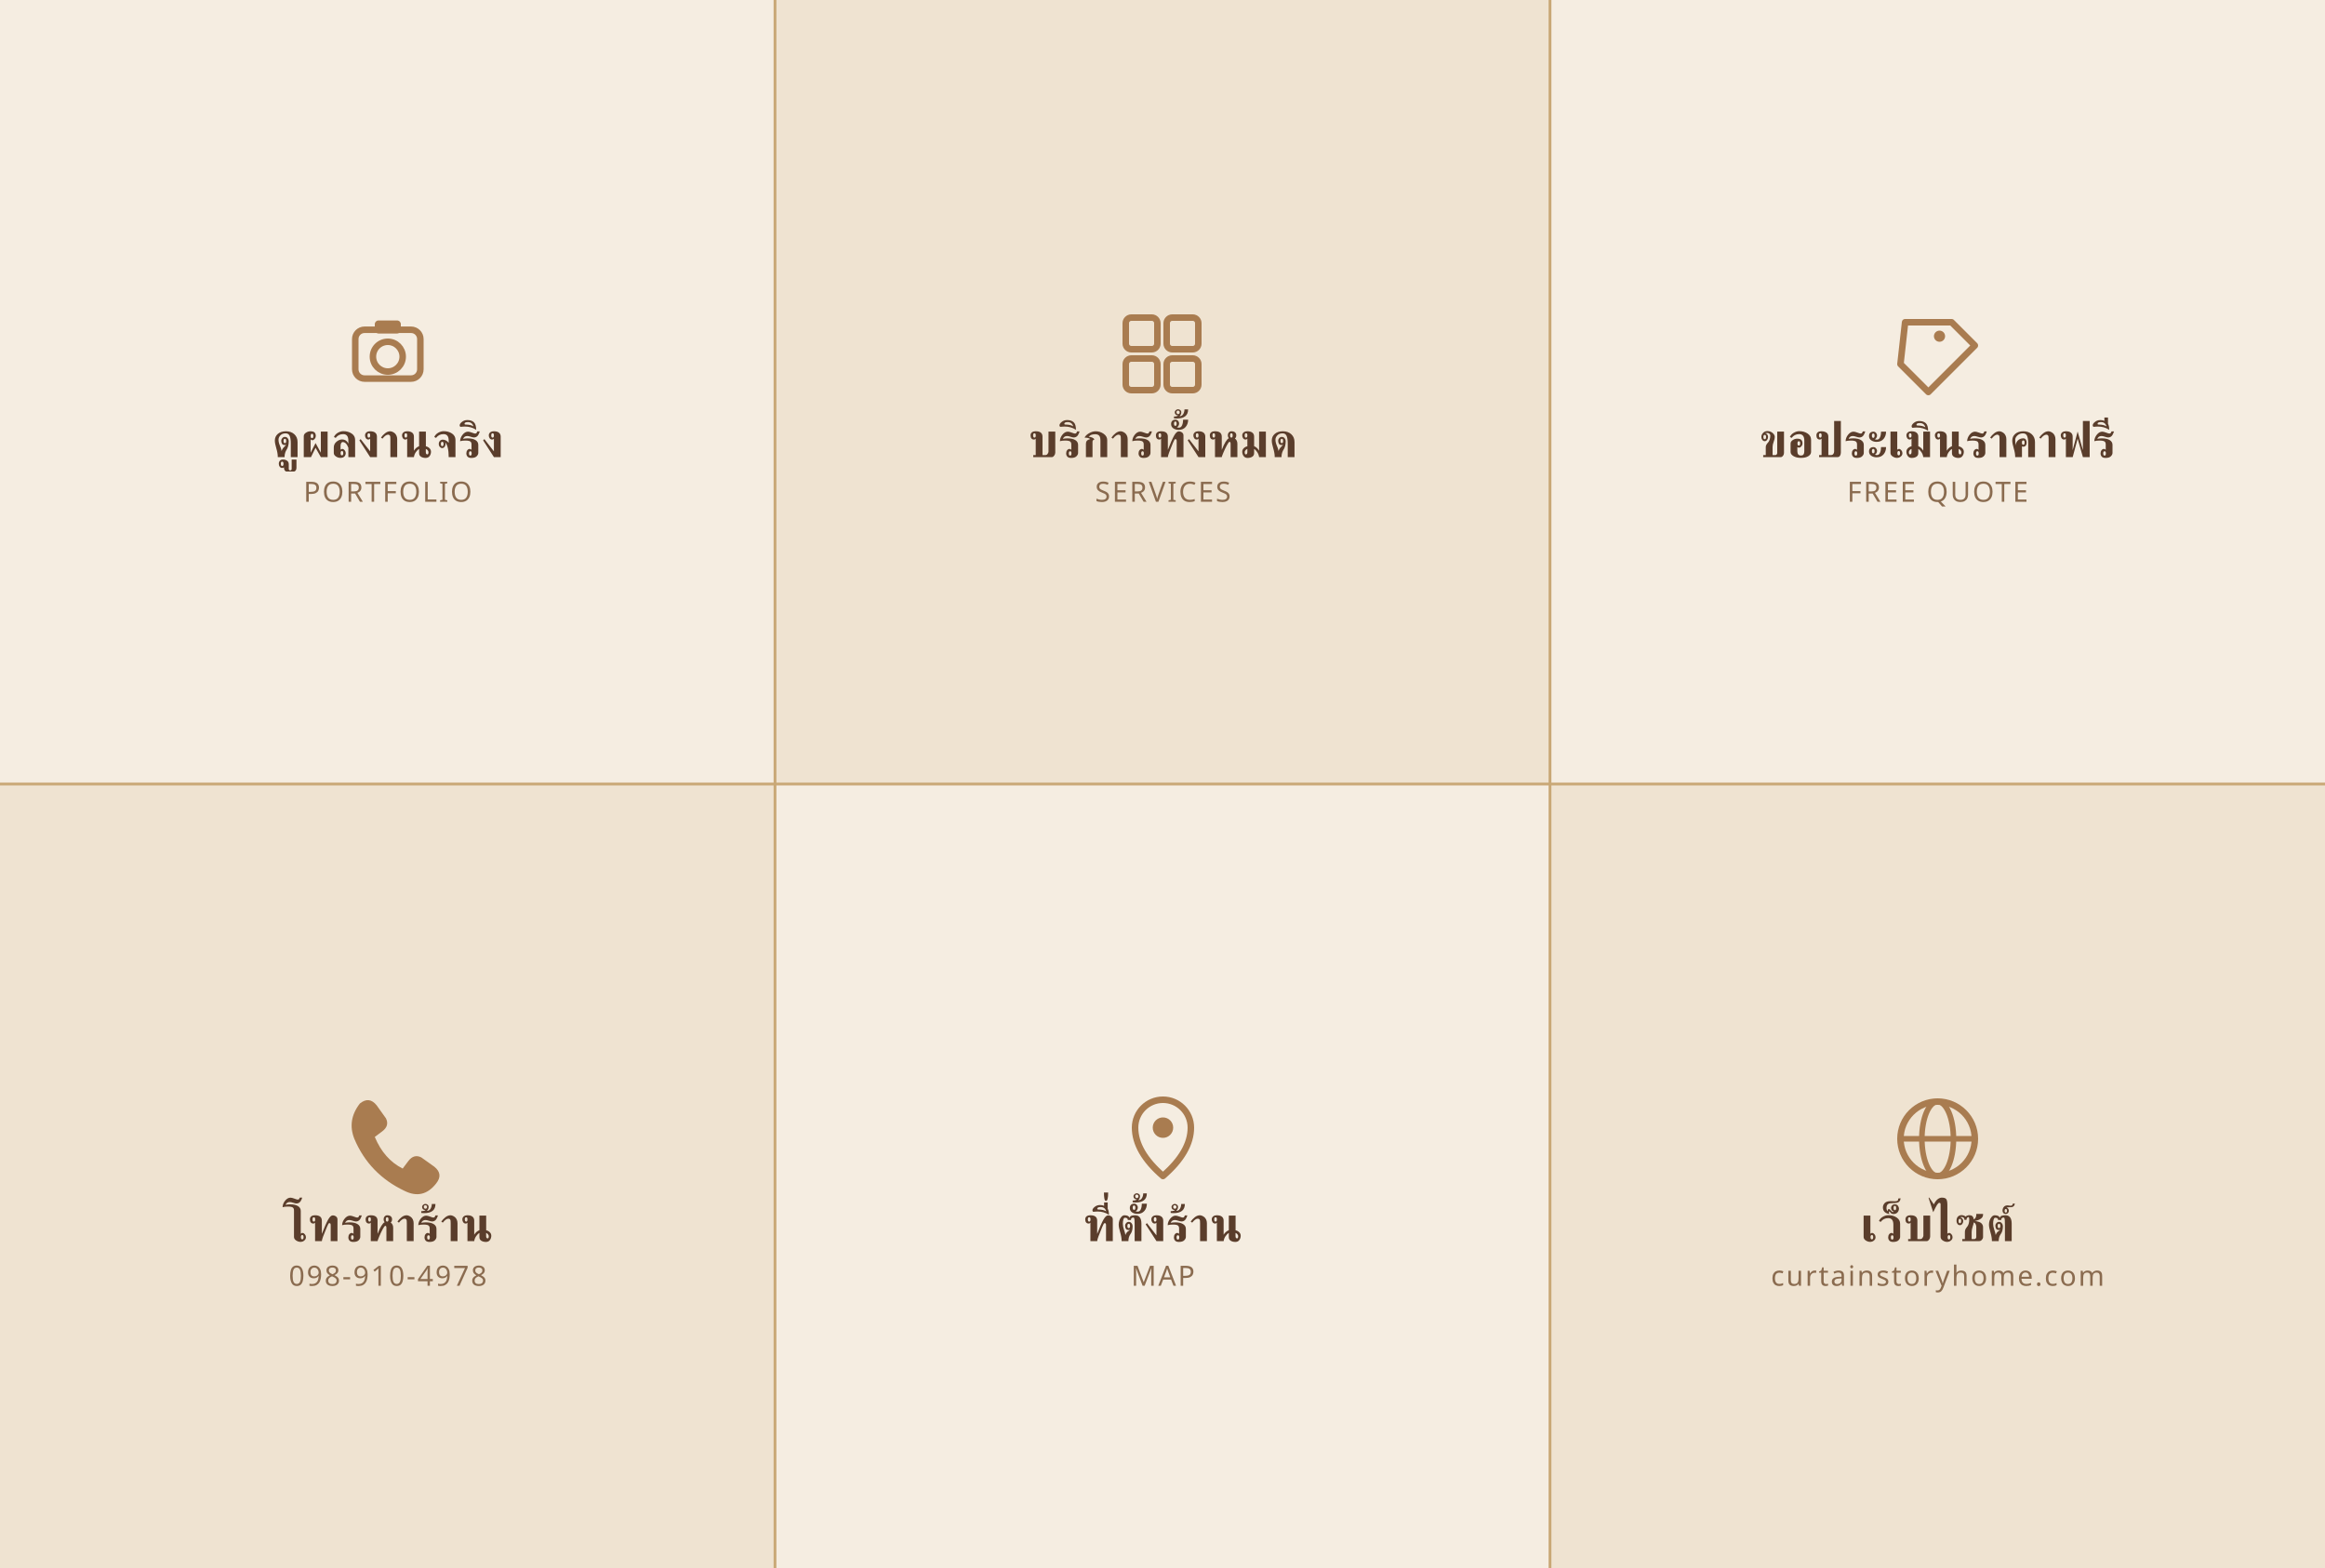
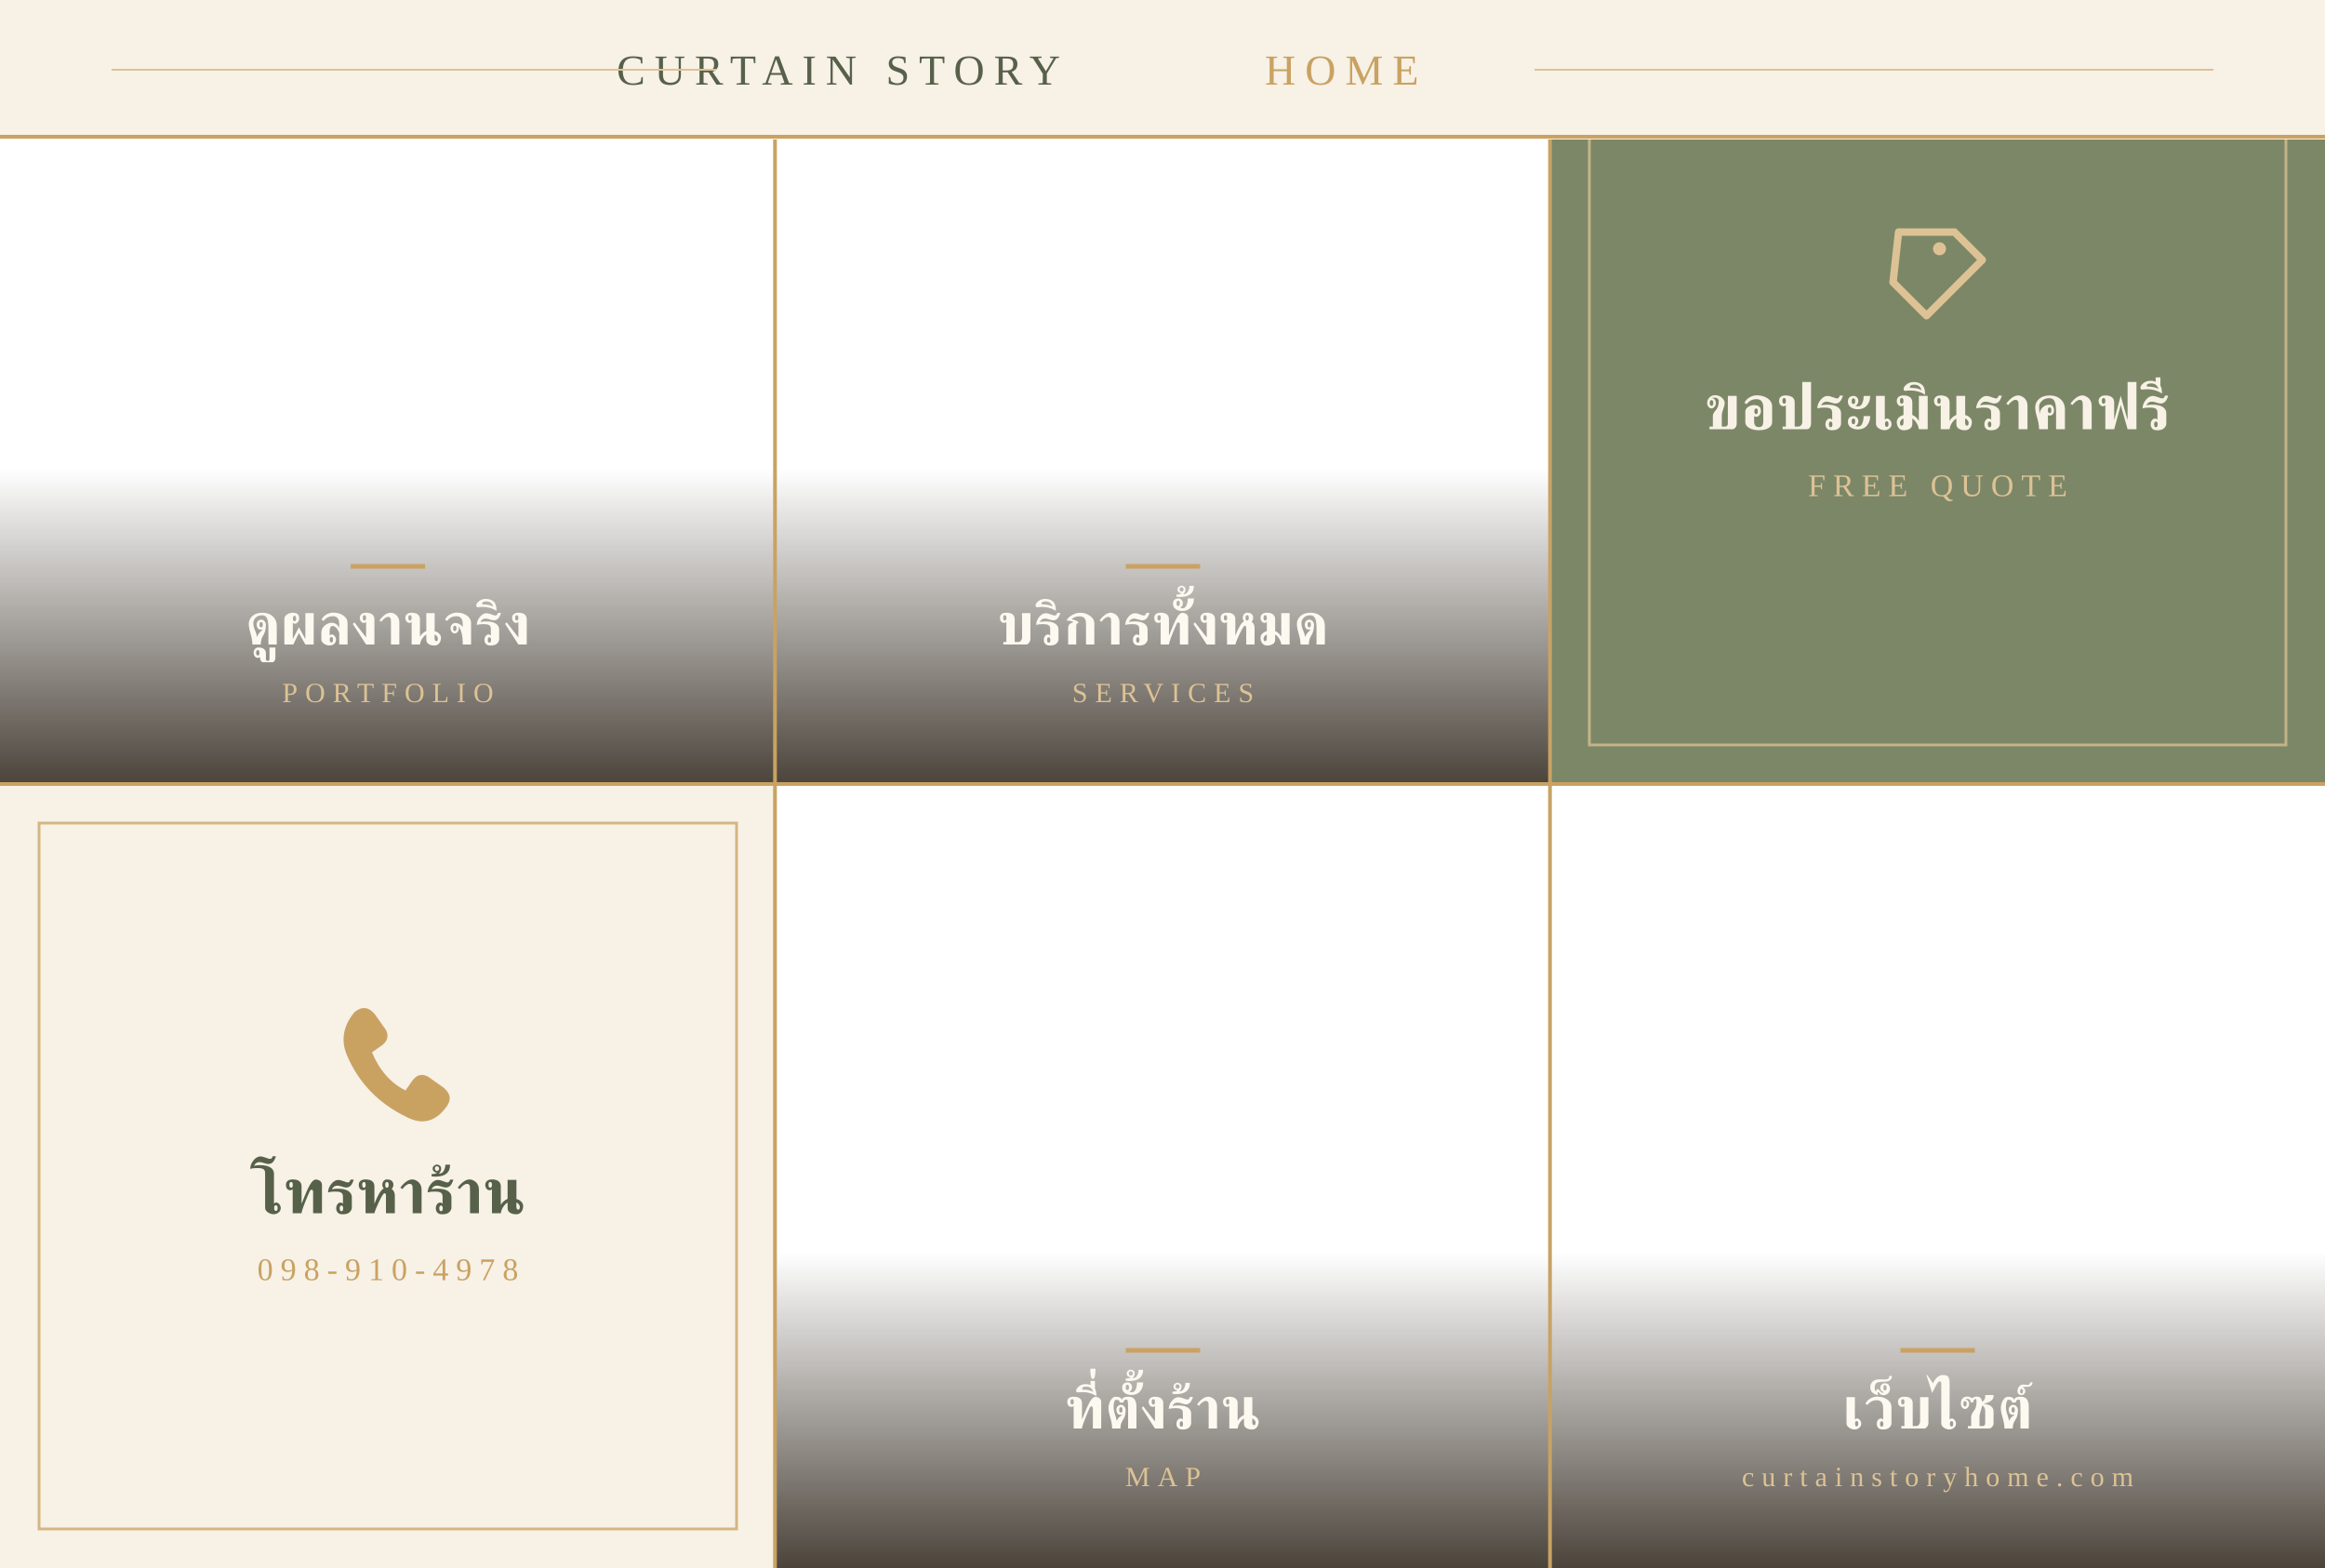
<svg xmlns="http://www.w3.org/2000/svg" width="2500" height="1686">
-   <rect width="2500" height="1686" fill="#f5ede1" />
-   <rect x="0" y="0" width="834" height="843" fill="#f5ede1" />
-   <rect x="382" y="354.577" width="70" height="52.5" rx="10" fill="none" stroke="#a97c50" stroke-width="7" />
-   <circle cx="417" cy="383.5" r="16" fill="none" stroke="#a97c50" stroke-width="7" />
-   <rect x="403" y="344.577" width="28" height="14" rx="4" fill="#a97c50" />
-   <text x="417" y="491.5" font-family="Tahoma, 'Leelawadee UI', 'Segoe UI', sans-serif" font-size="52" font-weight="600" fill="#5a3d2b" text-anchor="middle">ดูผลงานจริง</text>
-   <text x="417" y="539.5" font-family="Tahoma, 'Leelawadee UI', 'Segoe UI', sans-serif" font-size="30" letter-spacing="2" fill="#8a6b4f" text-anchor="middle">PORTFOLIO</text>
-   <rect x="834" y="0" width="833" height="843" fill="#efe3d1" />
-   <rect x="1210.5" y="341.5" width="34" height="34" rx="6" fill="none" stroke="#a97c50" stroke-width="7" />
-   <rect x="1254.5" y="341.5" width="34" height="34" rx="6" fill="none" stroke="#a97c50" stroke-width="7" />
-   <rect x="1210.5" y="385.5" width="34" height="34" rx="6" fill="none" stroke="#a97c50" stroke-width="7" />
-   <rect x="1254.5" y="385.5" width="34" height="34" rx="6" fill="none" stroke="#a97c50" stroke-width="7" />
-   <text x="1250.5" y="491.5" font-family="Tahoma, 'Leelawadee UI', 'Segoe UI', sans-serif" font-size="52" font-weight="600" fill="#5a3d2b" text-anchor="middle">บริการทั้งหมด</text>
-   <text x="1250.5" y="539.5" font-family="Tahoma, 'Leelawadee UI', 'Segoe UI', sans-serif" font-size="30" letter-spacing="2" fill="#8a6b4f" text-anchor="middle">SERVICES</text>
-   <rect x="1667" y="0" width="833" height="843" fill="#f5ede1" />
-   <path d="M2048.5 346.5 L2098.5 346.5 L2123.5 371.5 L2073.5 421.5 L2043.5 391.5 Z" fill="none" stroke="#a97c50" stroke-width="7" stroke-linejoin="round" />
-   <circle cx="2085.5" cy="361.5" r="6" fill="#a97c50" />
-   <text x="2083.5" y="491.5" font-family="Tahoma, 'Leelawadee UI', 'Segoe UI', sans-serif" font-size="52" font-weight="600" fill="#5a3d2b" text-anchor="middle">ขอประเมินราคาฟรี</text>
-   <text x="2083.5" y="539.5" font-family="Tahoma, 'Leelawadee UI', 'Segoe UI', sans-serif" font-size="30" letter-spacing="2" fill="#8a6b4f" text-anchor="middle">FREE QUOTE</text>
-   <rect x="0" y="843" width="834" height="843" fill="#efe3d1" />
-   <path d="M387 1186.5 q10 -8 18 2 l10 14 q4 8 -4 14 l-8 6 q10 24 30 34 l6 -8 q6 -8 14 -4 l14 10 q10 8 2 18 q-14 18 -34 8 q-38 -18 -54 -56 q-8 -20 6 -38 Z" fill="#a97c50" />
-   <text x="417" y="1334.5" font-family="Tahoma, 'Leelawadee UI', 'Segoe UI', sans-serif" font-size="52" font-weight="600" fill="#5a3d2b" text-anchor="middle">โทรหาร้าน</text>
-   <text x="417" y="1382.5" font-family="Tahoma, 'Leelawadee UI', 'Segoe UI', sans-serif" font-size="30" letter-spacing="2" fill="#8a6b4f" text-anchor="middle">098-910-4978</text>
-   <rect x="834" y="843" width="833" height="843" fill="#f5ede1" />
-   <path d="M1250.5 1182.5 a30 30 0 0 1 30 30 q0 26 -30 52 q-30 -26 -30 -52 a30 30 0 0 1 30 -30 Z" fill="none" stroke="#a97c50" stroke-width="7" stroke-linejoin="round" />
-   <circle cx="1250.5" cy="1212.5" r="11" fill="#a97c50" />
-   <text x="1250.5" y="1334.5" font-family="Tahoma, 'Leelawadee UI', 'Segoe UI', sans-serif" font-size="52" font-weight="600" fill="#5a3d2b" text-anchor="middle">ที่ตั้งร้าน</text>
-   <text x="1250.5" y="1382.5" font-family="Tahoma, 'Leelawadee UI', 'Segoe UI', sans-serif" font-size="30" letter-spacing="2" fill="#8a6b4f" text-anchor="middle">MAP</text>
-   <rect x="1667" y="843" width="833" height="843" fill="#efe3d1" />
-   <circle cx="2083.5" cy="1224.5" r="40" fill="none" stroke="#a97c50" stroke-width="7" />
-   <ellipse cx="2083.5" cy="1224.5" rx="17" ry="40" fill="none" stroke="#a97c50" stroke-width="6" />
-   <line x1="2043.5" y1="1224.5" x2="2123.5" y2="1224.5" stroke="#a97c50" stroke-width="6" />
-   <text x="2083.5" y="1334.5" font-family="Tahoma, 'Leelawadee UI', 'Segoe UI', sans-serif" font-size="52" font-weight="600" fill="#5a3d2b" text-anchor="middle">เว็บไซต์</text>
-   <text x="2083.5" y="1382.5" font-family="Tahoma, 'Leelawadee UI', 'Segoe UI', sans-serif" font-size="30" letter-spacing="2" fill="#8a6b4f" text-anchor="middle">curtainstoryhome.com</text>
-   <line x1="833.333" y1="0" x2="833.333" y2="1686" stroke="#c9a876" stroke-width="3" />
-   <line x1="1666.667" y1="0" x2="1666.667" y2="1686" stroke="#c9a876" stroke-width="3" />
-   <line x1="0" y1="843" x2="2500" y2="843" stroke="#c9a876" stroke-width="3" />
+   <defs>
+     <linearGradient id="fade0" x1="0" y1="0" x2="0" y2="1">
+       <stop offset="0" stop-color="#241b10" stop-opacity="0" />
+       <stop offset="1" stop-color="#241b10" stop-opacity="0.82" />
+     </linearGradient>
+     <linearGradient id="fade1" x1="0" y1="0" x2="0" y2="1">
+       <stop offset="0" stop-color="#241b10" stop-opacity="0" />
+       <stop offset="1" stop-color="#241b10" stop-opacity="0.82" />
+     </linearGradient>
+     <linearGradient id="fade2" x1="0" y1="0" x2="0" y2="1">
+       <stop offset="0" stop-color="#241b10" stop-opacity="0" />
+       <stop offset="1" stop-color="#241b10" stop-opacity="0.82" />
+     </linearGradient>
+     <linearGradient id="fade3" x1="0" y1="0" x2="0" y2="1">
+       <stop offset="0" stop-color="#241b10" stop-opacity="0" />
+       <stop offset="1" stop-color="#241b10" stop-opacity="0.82" />
+     </linearGradient>
+     <linearGradient id="fade4" x1="0" y1="0" x2="0" y2="1">
+       <stop offset="0" stop-color="#241b10" stop-opacity="0" />
+       <stop offset="1" stop-color="#241b10" stop-opacity="0.82" />
+     </linearGradient>
+     <linearGradient id="fade5" x1="0" y1="0" x2="0" y2="1">
+       <stop offset="0" stop-color="#241b10" stop-opacity="0" />
+       <stop offset="1" stop-color="#241b10" stop-opacity="0.82" />
+     </linearGradient>
+   </defs>
+   <rect x="1667" y="0" width="833" height="843" fill="#7c8767" />
+   <rect x="1709" y="42" width="749" height="759" fill="none" stroke="#dcc294" stroke-width="3" opacity="0.75" />
+   <path d="M2041.5 249.5 L2101.5 249.5 L2131.5 279.5 L2071.5 339.5 L2035.5 303.5 Z" fill="none" stroke="#dcc294" stroke-width="8" stroke-linejoin="round" />
+   <circle cx="2085.5" cy="267.5" r="7" fill="#dcc294" />
+   <text x="2083.5" y="461.5" font-family="'Leelawadee UI', Tahoma, 'Segoe UI', sans-serif" font-size="68" font-weight="700" fill="#f7f1e6" text-anchor="middle">ขอประเมินราคาฟรี</text>
+   <text x="2083.5" y="533.5" font-family="Georgia, 'Times New Roman', serif" font-size="34" letter-spacing="8" fill="#dcc294" text-anchor="middle">FREE QUOTE</text>
+   <rect x="0" y="843" width="834" height="843" fill="#f7f1e6" />
+   <rect x="42" y="885" width="750" height="759" fill="none" stroke="#c9a262" stroke-width="3" opacity="0.75" />
+   <path d="M381 1088.5 q12 -10 22 2 l12 17 q5 10 -5 17 l-10 7 q12 29 36 41 l7 -10 q7 -10 17 -5 l17 12 q12 10 2 22 q-17 22 -41 10 q-46 -22 -65 -67 q-10 -24 8 -46 Z" fill="#c9a262" />
+   <text x="417" y="1304.5" font-family="'Leelawadee UI', Tahoma, 'Segoe UI', sans-serif" font-size="68" font-weight="700" fill="#57614a" text-anchor="middle">โทรหาร้าน</text>
+   <text x="417" y="1376.5" font-family="Georgia, 'Times New Roman', serif" font-size="34" letter-spacing="8" fill="#c9a262" text-anchor="middle">098-910-4978</text>
+   <rect x="0" y="503" width="834" height="340" fill="url(#fade0)" />
+   <line x1="377" y1="609" x2="457" y2="609" stroke="#c9a262" stroke-width="5" />
+   <text x="417" y="693" font-family="'Leelawadee UI', Tahoma, 'Segoe UI', sans-serif" font-size="64" font-weight="700" fill="#fdf9f0" text-anchor="middle">ดูผลงานจริง</text>
+   <text x="417" y="755" font-family="Georgia, 'Times New Roman', serif" font-size="30" letter-spacing="8" fill="#dcc294" text-anchor="middle">PORTFOLIO</text>
+   <rect x="834" y="503" width="833" height="340" fill="url(#fade1)" />
+   <line x1="1210.5" y1="609" x2="1290.5" y2="609" stroke="#c9a262" stroke-width="5" />
+   <text x="1250.5" y="693" font-family="'Leelawadee UI', Tahoma, 'Segoe UI', sans-serif" font-size="64" font-weight="700" fill="#fdf9f0" text-anchor="middle">บริการทั้งหมด</text>
+   <text x="1250.5" y="755" font-family="Georgia, 'Times New Roman', serif" font-size="30" letter-spacing="8" fill="#dcc294" text-anchor="middle">SERVICES</text>
+   <rect x="834" y="1346" width="833" height="340" fill="url(#fade4)" />
+   <line x1="1210.5" y1="1452" x2="1290.5" y2="1452" stroke="#c9a262" stroke-width="5" />
+   <text x="1250.5" y="1536" font-family="'Leelawadee UI', Tahoma, 'Segoe UI', sans-serif" font-size="64" font-weight="700" fill="#fdf9f0" text-anchor="middle">ที่ตั้งร้าน</text>
+   <text x="1250.5" y="1598" font-family="Georgia, 'Times New Roman', serif" font-size="30" letter-spacing="8" fill="#dcc294" text-anchor="middle">MAP</text>
+   <rect x="1667" y="1346" width="833" height="340" fill="url(#fade5)" />
+   <line x1="2043.5" y1="1452" x2="2123.5" y2="1452" stroke="#c9a262" stroke-width="5" />
+   <text x="2083.5" y="1536" font-family="'Leelawadee UI', Tahoma, 'Segoe UI', sans-serif" font-size="64" font-weight="700" fill="#fdf9f0" text-anchor="middle">เว็บไซต์</text>
+   <text x="2083.5" y="1598" font-family="Georgia, 'Times New Roman', serif" font-size="30" letter-spacing="8" fill="#dcc294" text-anchor="middle">curtainstoryhome.com</text>
+   <rect x="0" y="0" width="2500" height="150" fill="#f7f1e6" />
+   <line x1="0" y1="147" x2="2500" y2="147" stroke="#c9a262" stroke-width="4" />
+   <text x="1140" y="91" font-family="Georgia, 'Times New Roman', serif" font-size="46" letter-spacing="10" fill="#57614a" text-anchor="end">CURTAIN STORY</text>
+   <text x="1360" y="91" font-family="Georgia, 'Times New Roman', serif" font-size="46" letter-spacing="10" fill="#c9a262" text-anchor="start">HOME</text>
+   <line x1="120" y1="75" x2="770" y2="75" stroke="#dcc294" stroke-width="2" />
+   <line x1="1650" y1="75" x2="2380" y2="75" stroke="#dcc294" stroke-width="2" />
+   <line x1="833.333" y1="150" x2="833.333" y2="1686" stroke="#c9a262" stroke-width="4" />
+   <line x1="1666.667" y1="150" x2="1666.667" y2="1686" stroke="#c9a262" stroke-width="4" />
+   <line x1="0" y1="843" x2="2500" y2="843" stroke="#c9a262" stroke-width="4" />
</svg>
